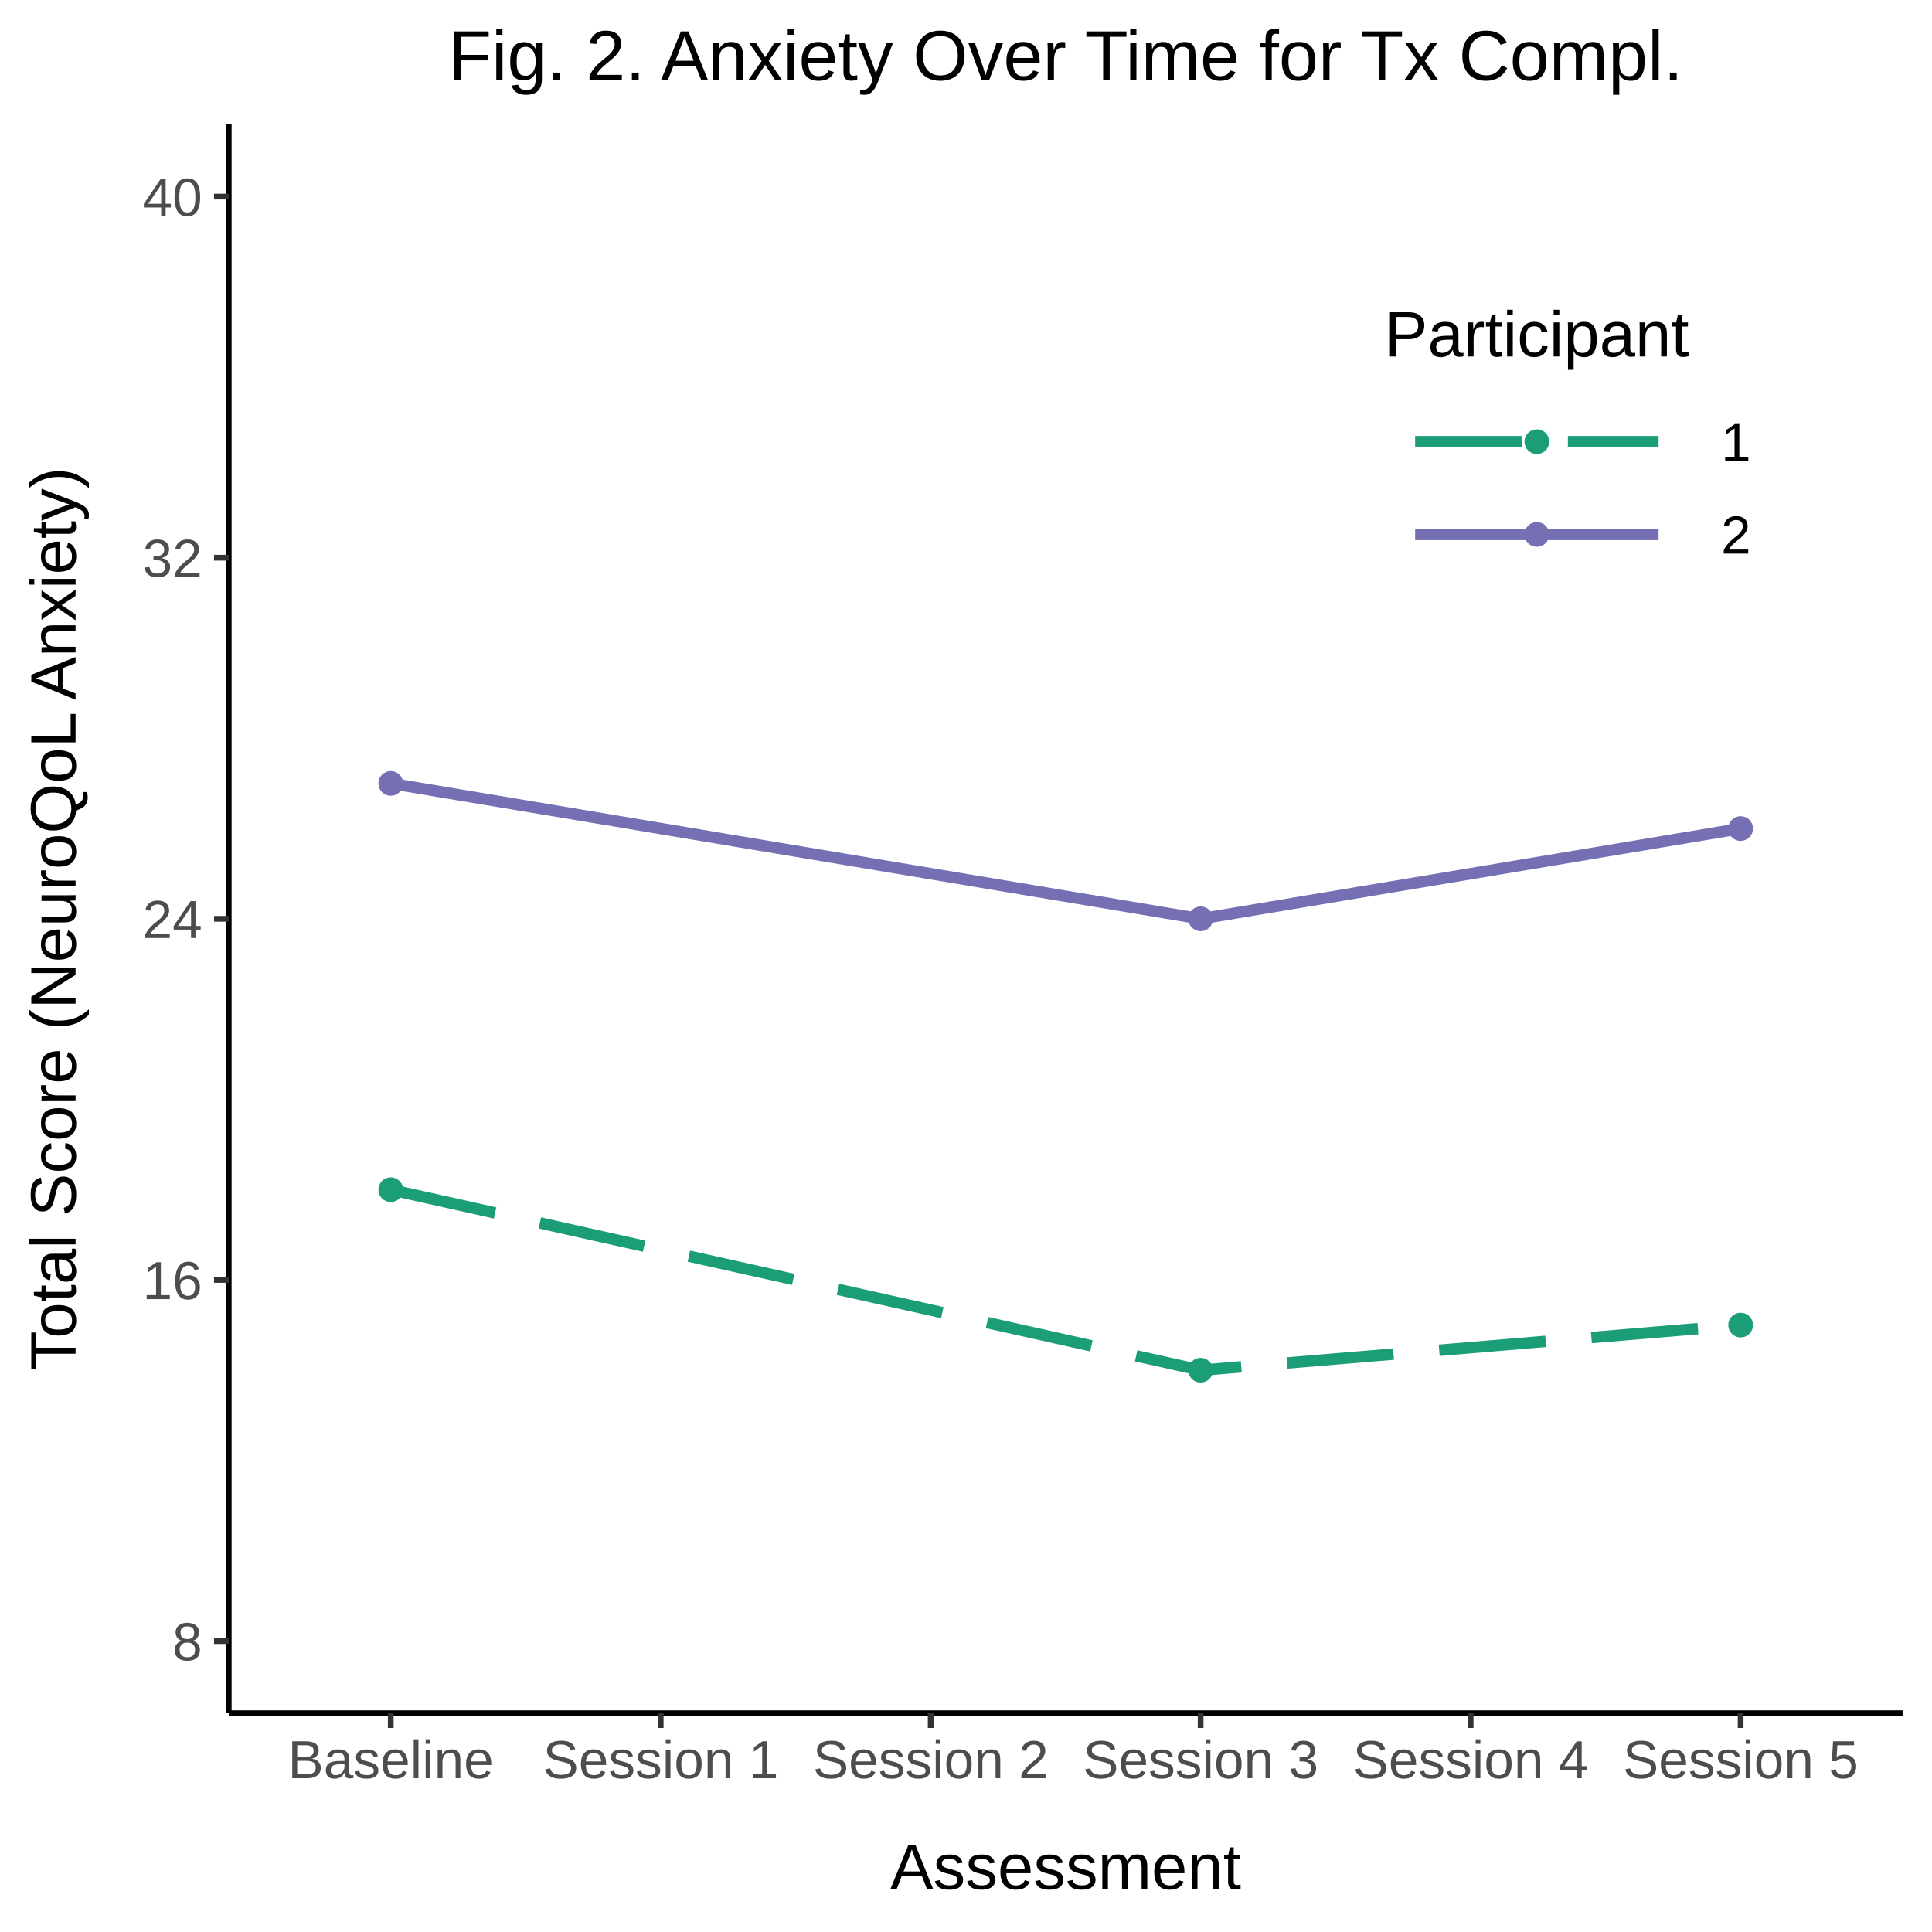
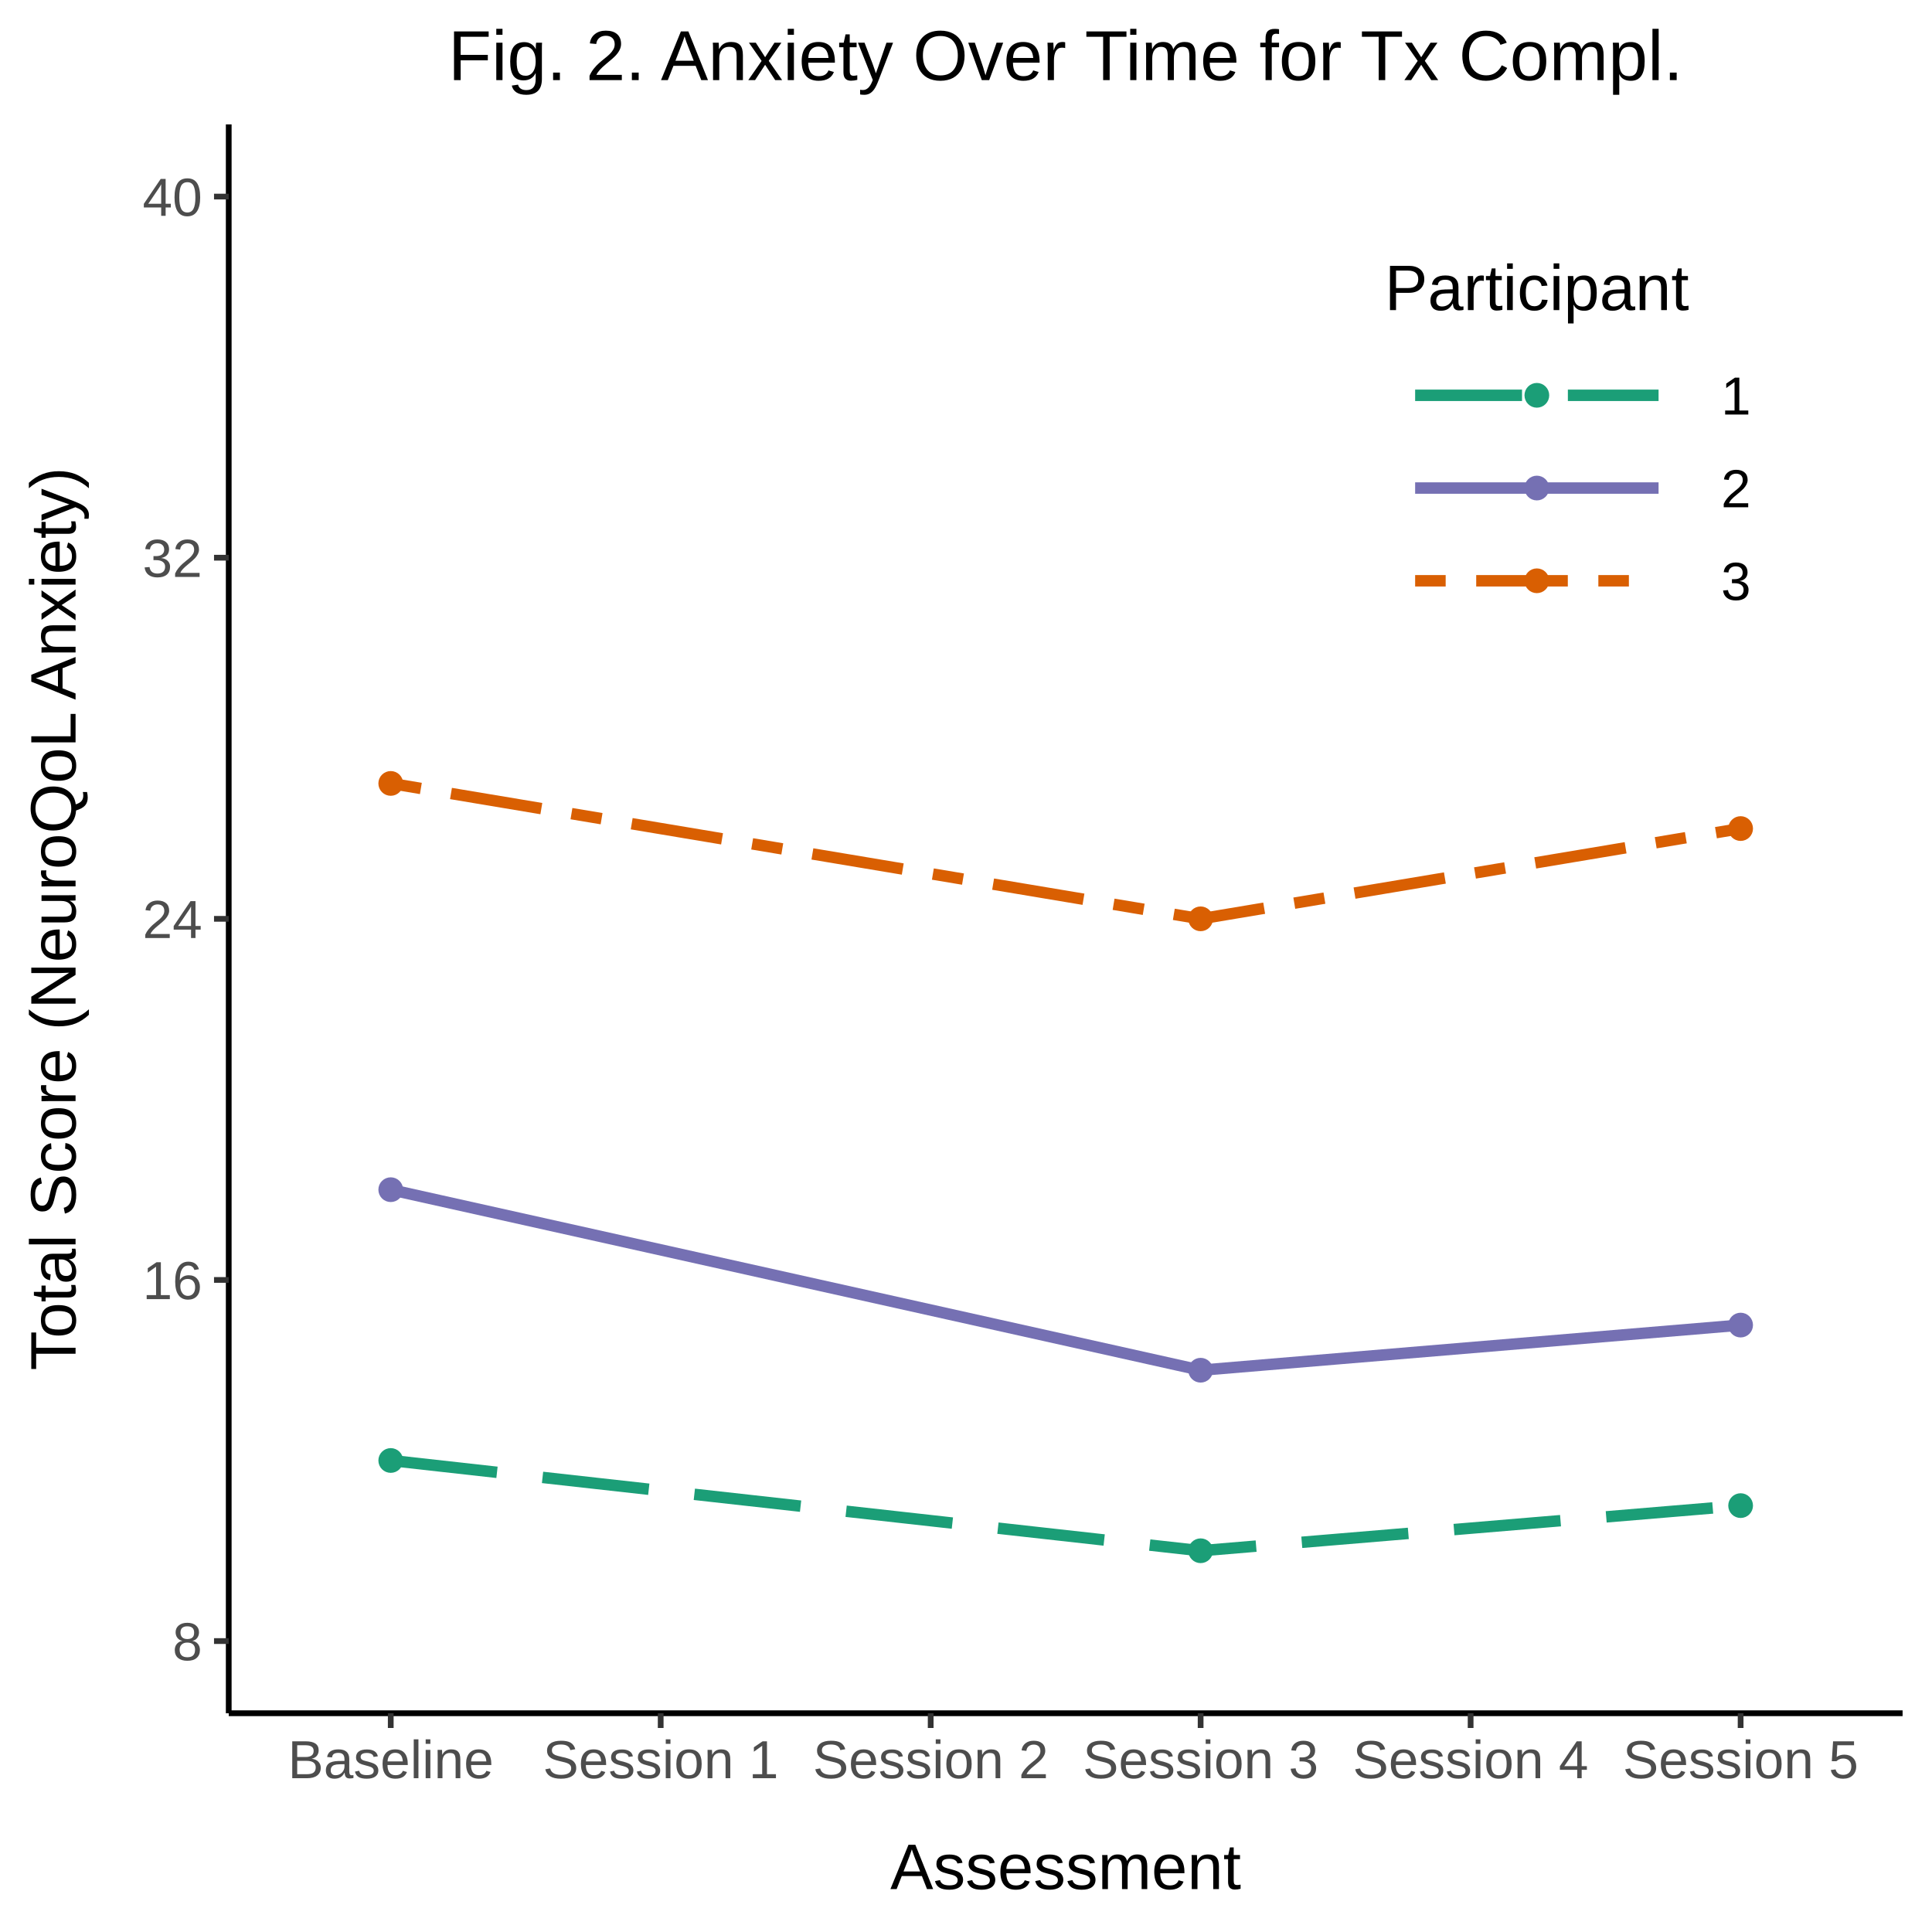
<svg xmlns="http://www.w3.org/2000/svg" class="svglite" width="360.00pt" height="360.00pt" viewBox="0 0 360.00 360.00">
  <defs>
    <style type="text/css">
    .svglite line, .svglite polyline, .svglite polygon, .svglite path, .svglite rect, .svglite circle {
      fill: none;
      stroke: #000000;
      stroke-linecap: round;
      stroke-linejoin: round;
      stroke-miterlimit: 10.00;
    }
    .svglite text {
      white-space: pre;
    }
  </style>
  </defs>
  <rect width="100%" height="100%" style="stroke: none; fill: #FFFFFF;" />
  <defs>
    <clipPath id="cpMC4wMHwzNjAuMDB8MC4wMHwzNjAuMDA=">
      <rect x="0.00" y="0.00" width="360.00" height="360.00" />
    </clipPath>
  </defs>
  <g clip-path="url(#cpMC4wMHwzNjAuMDB8MC4wMHwzNjAuMDA=)">
    <rect x="0" y="0.00" width="360.00" height="360.00" style="stroke-width: 1.07; stroke: #FFFFFF; fill: #FFFFFF;" />
  </g>
  <defs>
    <clipPath id="cpNDIuNjJ8MzU0LjUyfDIzLjE4fDMxOS4yNA==">
      <rect x="42.62" y="23.18" width="311.90" height="296.07" />
    </clipPath>
  </defs>
  <g clip-path="url(#cpNDIuNjJ8MzU0LjUyfDIzLjE4fDMxOS4yNA==)">
    <rect x="42.62" y="23.18" width="311.90" height="296.07" style="stroke-width: 1.07; stroke: none; fill: #FFFFFF;" />
-     <polyline points="72.81,221.68 223.72,255.32 324.34,246.91 " style="stroke-width: 2.13; stroke: #1B9E77; stroke-dasharray: 19.92,8.54; stroke-linecap: butt;" />
-     <polyline points="72.81,145.98 223.72,171.21 324.34,154.39 " style="stroke-width: 2.13; stroke: #7570B3; stroke-linecap: butt;" />
-     <circle cx="72.81" cy="221.68" r="1.95" style="stroke-width: 0.71; stroke: #1B9E77; fill: #1B9E77;" />
-     <circle cx="223.72" cy="255.32" r="1.95" style="stroke-width: 0.71; stroke: #1B9E77; fill: #1B9E77;" />
-     <circle cx="324.34" cy="246.91" r="1.95" style="stroke-width: 0.71; stroke: #1B9E77; fill: #1B9E77;" />
-     <circle cx="72.81" cy="145.98" r="1.95" style="stroke-width: 0.71; stroke: #7570B3; fill: #7570B3;" />
-     <circle cx="223.72" cy="171.21" r="1.95" style="stroke-width: 0.71; stroke: #7570B3; fill: #7570B3;" />
-     <circle cx="324.34" cy="154.39" r="1.95" style="stroke-width: 0.71; stroke: #7570B3; fill: #7570B3;" />
+     <polyline points="72.81,272.14 223.72,288.96 324.34,280.55 " style="stroke-width: 2.13; stroke: #1B9E77; stroke-dasharray: 19.92,8.54; stroke-linecap: butt;" />
+     <polyline points="72.81,221.68 223.72,255.32 324.34,246.91 " style="stroke-width: 2.13; stroke: #7570B3; stroke-linecap: butt;" />
+     <polyline points="72.81,145.98 223.72,171.21 324.34,154.39 " style="stroke-width: 2.13; stroke: #D95F02; stroke-dasharray: 5.69,5.69,17.07,5.69; stroke-linecap: butt;" />
+     <circle cx="72.81" cy="221.68" r="1.95" style="stroke-width: 0.71; stroke: #7570B3; fill: #7570B3;" />
+     <circle cx="223.72" cy="255.32" r="1.95" style="stroke-width: 0.71; stroke: #7570B3; fill: #7570B3;" />
+     <circle cx="324.34" cy="246.91" r="1.95" style="stroke-width: 0.71; stroke: #7570B3; fill: #7570B3;" />
+     <circle cx="72.81" cy="145.98" r="1.95" style="stroke-width: 0.71; stroke: #D95F02; fill: #D95F02;" />
+     <circle cx="223.72" cy="171.21" r="1.95" style="stroke-width: 0.71; stroke: #D95F02; fill: #D95F02;" />
+     <circle cx="324.34" cy="154.39" r="1.95" style="stroke-width: 0.71; stroke: #D95F02; fill: #D95F02;" />
+     <circle cx="72.81" cy="272.14" r="1.95" style="stroke-width: 0.71; stroke: #1B9E77; fill: #1B9E77;" />
+     <circle cx="223.72" cy="288.96" r="1.95" style="stroke-width: 0.71; stroke: #1B9E77; fill: #1B9E77;" />
+     <circle cx="324.34" cy="280.55" r="1.95" style="stroke-width: 0.71; stroke: #1B9E77; fill: #1B9E77;" />
  </g>
  <g clip-path="url(#cpMC4wMHwzNjAuMDB8MC4wMHwzNjAuMDA=)">
    <polyline points="42.62,319.24 42.62,23.18 " style="stroke-width: 1.07; stroke-linecap: butt;" />
    <text x="37.69" y="309.37" text-anchor="end" style="font-size: 10.00px;fill: #4D4D4D; font-family: &quot;Arial&quot;;" textLength="5.57px" lengthAdjust="spacingAndGlyphs">8</text>
    <text x="37.69" y="242.08" text-anchor="end" style="font-size: 10.00px;fill: #4D4D4D; font-family: &quot;Arial&quot;;" textLength="11.13px" lengthAdjust="spacingAndGlyphs">16</text>
    <text x="37.69" y="174.79" text-anchor="end" style="font-size: 10.00px;fill: #4D4D4D; font-family: &quot;Arial&quot;;" textLength="11.13px" lengthAdjust="spacingAndGlyphs">24</text>
    <text x="37.69" y="107.50" text-anchor="end" style="font-size: 10.00px;fill: #4D4D4D; font-family: &quot;Arial&quot;;" textLength="11.13px" lengthAdjust="spacingAndGlyphs">32</text>
    <text x="37.69" y="40.22" text-anchor="end" style="font-size: 10.00px;fill: #4D4D4D; font-family: &quot;Arial&quot;;" textLength="11.13px" lengthAdjust="spacingAndGlyphs">40</text>
    <polyline points="39.88,305.79 42.62,305.79 " style="stroke-width: 1.07; stroke: #333333; stroke-linecap: butt;" />
    <polyline points="39.88,238.50 42.62,238.50 " style="stroke-width: 1.07; stroke: #333333; stroke-linecap: butt;" />
    <polyline points="39.88,171.21 42.62,171.21 " style="stroke-width: 1.07; stroke: #333333; stroke-linecap: butt;" />
    <polyline points="39.88,103.92 42.62,103.92 " style="stroke-width: 1.07; stroke: #333333; stroke-linecap: butt;" />
    <polyline points="39.88,36.63 42.62,36.63 " style="stroke-width: 1.07; stroke: #333333; stroke-linecap: butt;" />
    <polyline points="42.62,319.24 354.52,319.24 " style="stroke-width: 1.07; stroke-linecap: butt;" />
    <polyline points="72.81,321.98 72.81,319.24 " style="stroke-width: 1.07; stroke: #333333; stroke-linecap: butt;" />
    <polyline points="123.11,321.98 123.11,319.24 " style="stroke-width: 1.07; stroke: #333333; stroke-linecap: butt;" />
    <polyline points="173.42,321.98 173.42,319.24 " style="stroke-width: 1.07; stroke: #333333; stroke-linecap: butt;" />
    <polyline points="223.72,321.98 223.72,319.24 " style="stroke-width: 1.07; stroke: #333333; stroke-linecap: butt;" />
    <polyline points="274.03,321.98 274.03,319.24 " style="stroke-width: 1.07; stroke: #333333; stroke-linecap: butt;" />
    <polyline points="324.34,321.98 324.34,319.24 " style="stroke-width: 1.07; stroke: #333333; stroke-linecap: butt;" />
    <text x="72.81" y="331.34" text-anchor="middle" style="font-size: 10.00px;fill: #4D4D4D; font-family: &quot;Arial&quot;;" textLength="38.38px" lengthAdjust="spacingAndGlyphs">Baseline</text>
    <text x="123.11" y="331.34" text-anchor="middle" style="font-size: 10.00px;fill: #4D4D4D; font-family: &quot;Arial&quot;;" textLength="43.94px" lengthAdjust="spacingAndGlyphs">Session 1</text>
    <text x="173.42" y="331.34" text-anchor="middle" style="font-size: 10.00px;fill: #4D4D4D; font-family: &quot;Arial&quot;;" textLength="43.94px" lengthAdjust="spacingAndGlyphs">Session 2</text>
    <text x="223.72" y="331.34" text-anchor="middle" style="font-size: 10.00px;fill: #4D4D4D; font-family: &quot;Arial&quot;;" textLength="43.94px" lengthAdjust="spacingAndGlyphs">Session 3</text>
    <text x="274.03" y="331.34" text-anchor="middle" style="font-size: 10.00px;fill: #4D4D4D; font-family: &quot;Arial&quot;;" textLength="43.94px" lengthAdjust="spacingAndGlyphs">Session 4</text>
    <text x="324.34" y="331.34" text-anchor="middle" style="font-size: 10.00px;fill: #4D4D4D; font-family: &quot;Arial&quot;;" textLength="43.94px" lengthAdjust="spacingAndGlyphs">Session 5</text>
    <text x="198.57" y="352.00" text-anchor="middle" style="font-size: 12.00px; font-family: &quot;Arial&quot;;" textLength="65.38px" lengthAdjust="spacingAndGlyphs">Assessment</text>
    <text transform="translate(14.08,171.21) rotate(-90)" text-anchor="middle" style="font-size: 12.00px; font-family: &quot;Arial&quot;;" textLength="168.32px" lengthAdjust="spacingAndGlyphs">Total Score (NeuroQoL Anxiety)</text>
-     <rect x="252.54" y="51.08" width="79.20" height="62.61" style="stroke-width: 1.07; stroke: none; fill: #FFFFFF;" />
-     <text x="258.02" y="66.42" style="font-size: 12.00px; font-family: &quot;Arial&quot;;" textLength="56.70px" lengthAdjust="spacingAndGlyphs">Participant</text>
-     <line x1="263.69" y1="82.30" x2="309.05" y2="82.30" style="stroke-width: 2.13; stroke: #1B9E77; stroke-dasharray: 19.92,8.54; stroke-linecap: butt;" />
-     <circle cx="286.37" cy="82.30" r="1.95" style="stroke-width: 0.71; stroke: #1B9E77; fill: #1B9E77;" />
-     <line x1="263.69" y1="99.58" x2="309.05" y2="99.58" style="stroke-width: 2.13; stroke: #7570B3; stroke-linecap: butt;" />
-     <circle cx="286.37" cy="99.58" r="1.95" style="stroke-width: 0.71; stroke: #7570B3; fill: #7570B3;" />
-     <text x="320.69" y="85.88" style="font-size: 10.00px; font-family: &quot;Arial&quot;;" textLength="5.57px" lengthAdjust="spacingAndGlyphs">1</text>
-     <text x="320.69" y="103.16" style="font-size: 10.00px; font-family: &quot;Arial&quot;;" textLength="5.57px" lengthAdjust="spacingAndGlyphs">2</text>
+     <rect x="252.54" y="42.44" width="79.20" height="79.89" style="stroke-width: 1.07; stroke: none; fill: #FFFFFF;" />
+     <text x="258.02" y="57.78" style="font-size: 12.00px; font-family: &quot;Arial&quot;;" textLength="56.70px" lengthAdjust="spacingAndGlyphs">Participant</text>
+     <line x1="263.69" y1="73.66" x2="309.05" y2="73.66" style="stroke-width: 2.13; stroke: #1B9E77; stroke-dasharray: 19.92,8.54; stroke-linecap: butt;" />
+     <circle cx="286.37" cy="73.66" r="1.95" style="stroke-width: 0.71; stroke: #1B9E77; fill: #1B9E77;" />
+     <line x1="263.69" y1="90.94" x2="309.05" y2="90.94" style="stroke-width: 2.13; stroke: #7570B3; stroke-linecap: butt;" />
+     <circle cx="286.37" cy="90.94" r="1.95" style="stroke-width: 0.71; stroke: #7570B3; fill: #7570B3;" />
+     <line x1="263.69" y1="108.22" x2="309.05" y2="108.22" style="stroke-width: 2.13; stroke: #D95F02; stroke-dasharray: 5.69,5.69,17.07,5.69; stroke-linecap: butt;" />
+     <circle cx="286.37" cy="108.22" r="1.95" style="stroke-width: 0.71; stroke: #D95F02; fill: #D95F02;" />
+     <text x="320.69" y="77.24" style="font-size: 10.00px; font-family: &quot;Arial&quot;;" textLength="5.57px" lengthAdjust="spacingAndGlyphs">1</text>
+     <text x="320.69" y="94.52" style="font-size: 10.00px; font-family: &quot;Arial&quot;;" textLength="5.57px" lengthAdjust="spacingAndGlyphs">2</text>
+     <text x="320.69" y="111.80" style="font-size: 10.00px; font-family: &quot;Arial&quot;;" textLength="5.57px" lengthAdjust="spacingAndGlyphs">3</text>
    <text x="198.57" y="14.93" text-anchor="middle" style="font-size: 13.20px; font-family: &quot;Arial&quot;;" textLength="229.93px" lengthAdjust="spacingAndGlyphs">Fig. 2. Anxiety Over Time for Tx Compl.</text>
  </g>
</svg>
